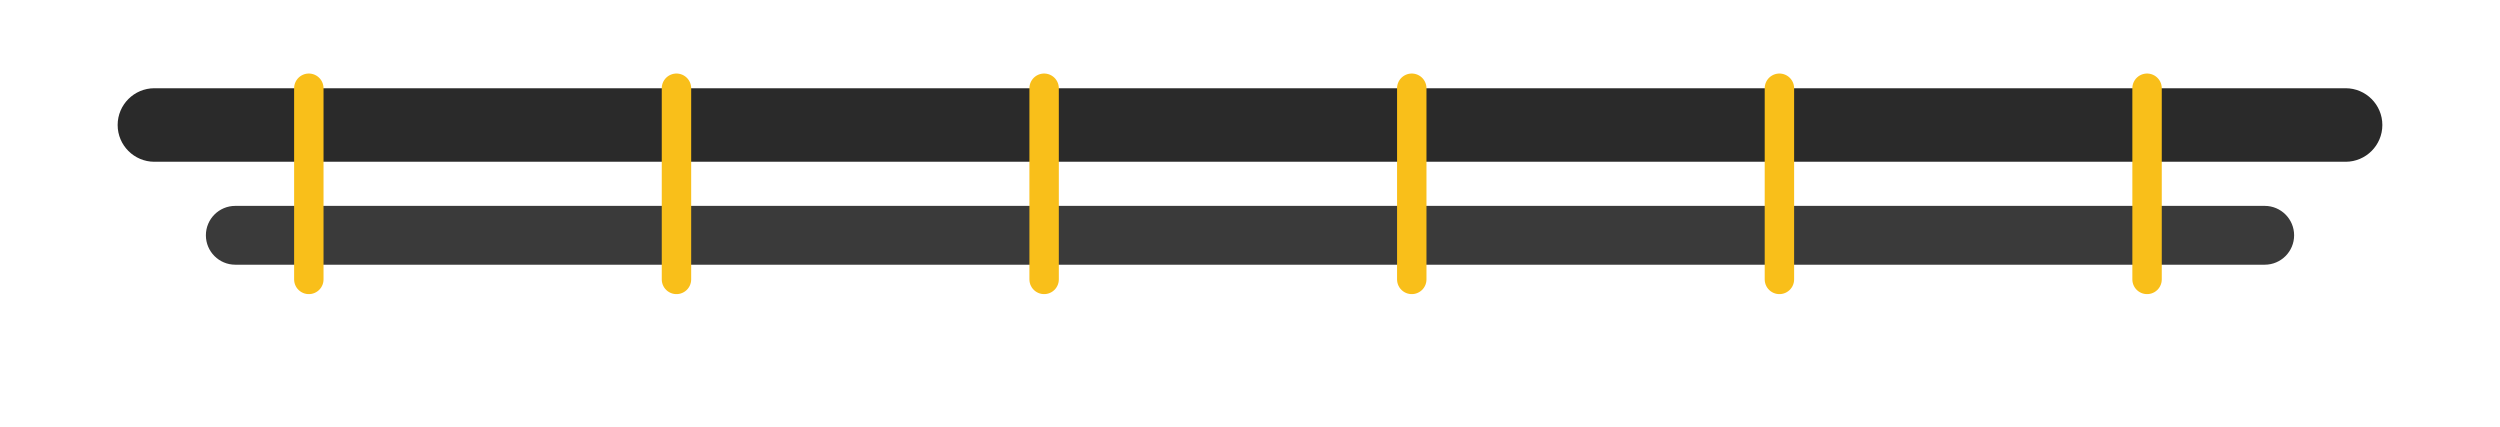
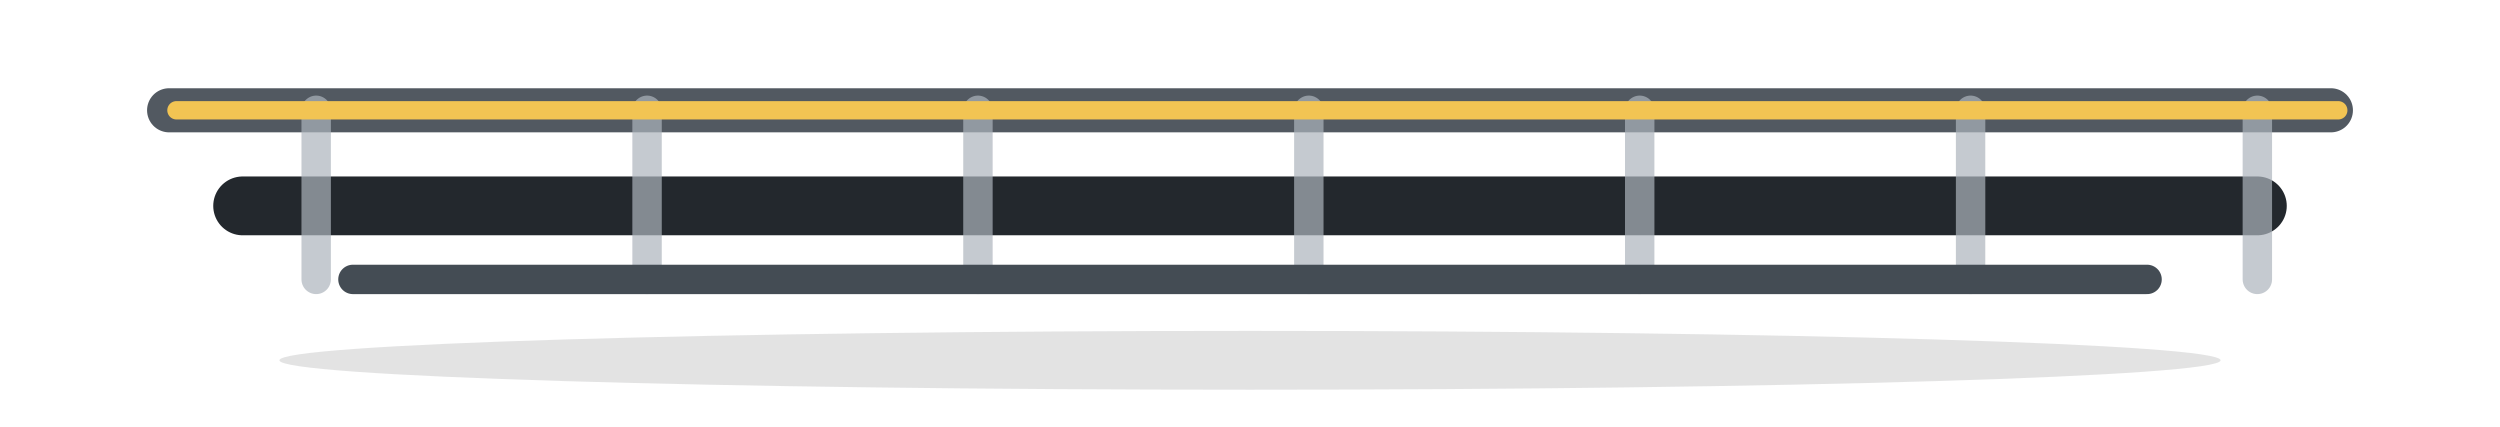
<svg xmlns="http://www.w3.org/2000/svg" viewBox="0 0 340 58">
-   <rect x="16" y="12" width="308" height="10" rx="5" fill="#2a2a2a" />
-   <rect x="28" y="28" width="284" height="8" rx="4" fill="#3a3a3a" />
-   <path d="M42 12v26M92 12v26M142 12v26M192 12v26M242 12v26M292 12v26" stroke="#f9bf1a" stroke-width="4" stroke-linecap="round" />
+   <rect width="340" height="58" fill="none" />
+   <ellipse cx="170" cy="49" rx="132" ry="4" fill="#0f1113" opacity=".12" />
+   <path d="M23 15h294" stroke="#525961" stroke-width="6" stroke-linecap="round" />
+   <path d="M33 28h274" stroke="#23282d" stroke-width="8" stroke-linecap="round" />
+   <path d="M43 15v23M88 15v23M133 15v23M178 15v23M223 15v23M268 15v23M307 15v23" stroke="#adb4bc" stroke-width="4" stroke-linecap="round" opacity=".7" />
+   <path d="M24 15h294" stroke="#f2c453" stroke-width="2.5" stroke-linecap="round" />
+   <path d="M48 38h244" stroke="#444c54" stroke-width="4" stroke-linecap="round" />
</svg>
